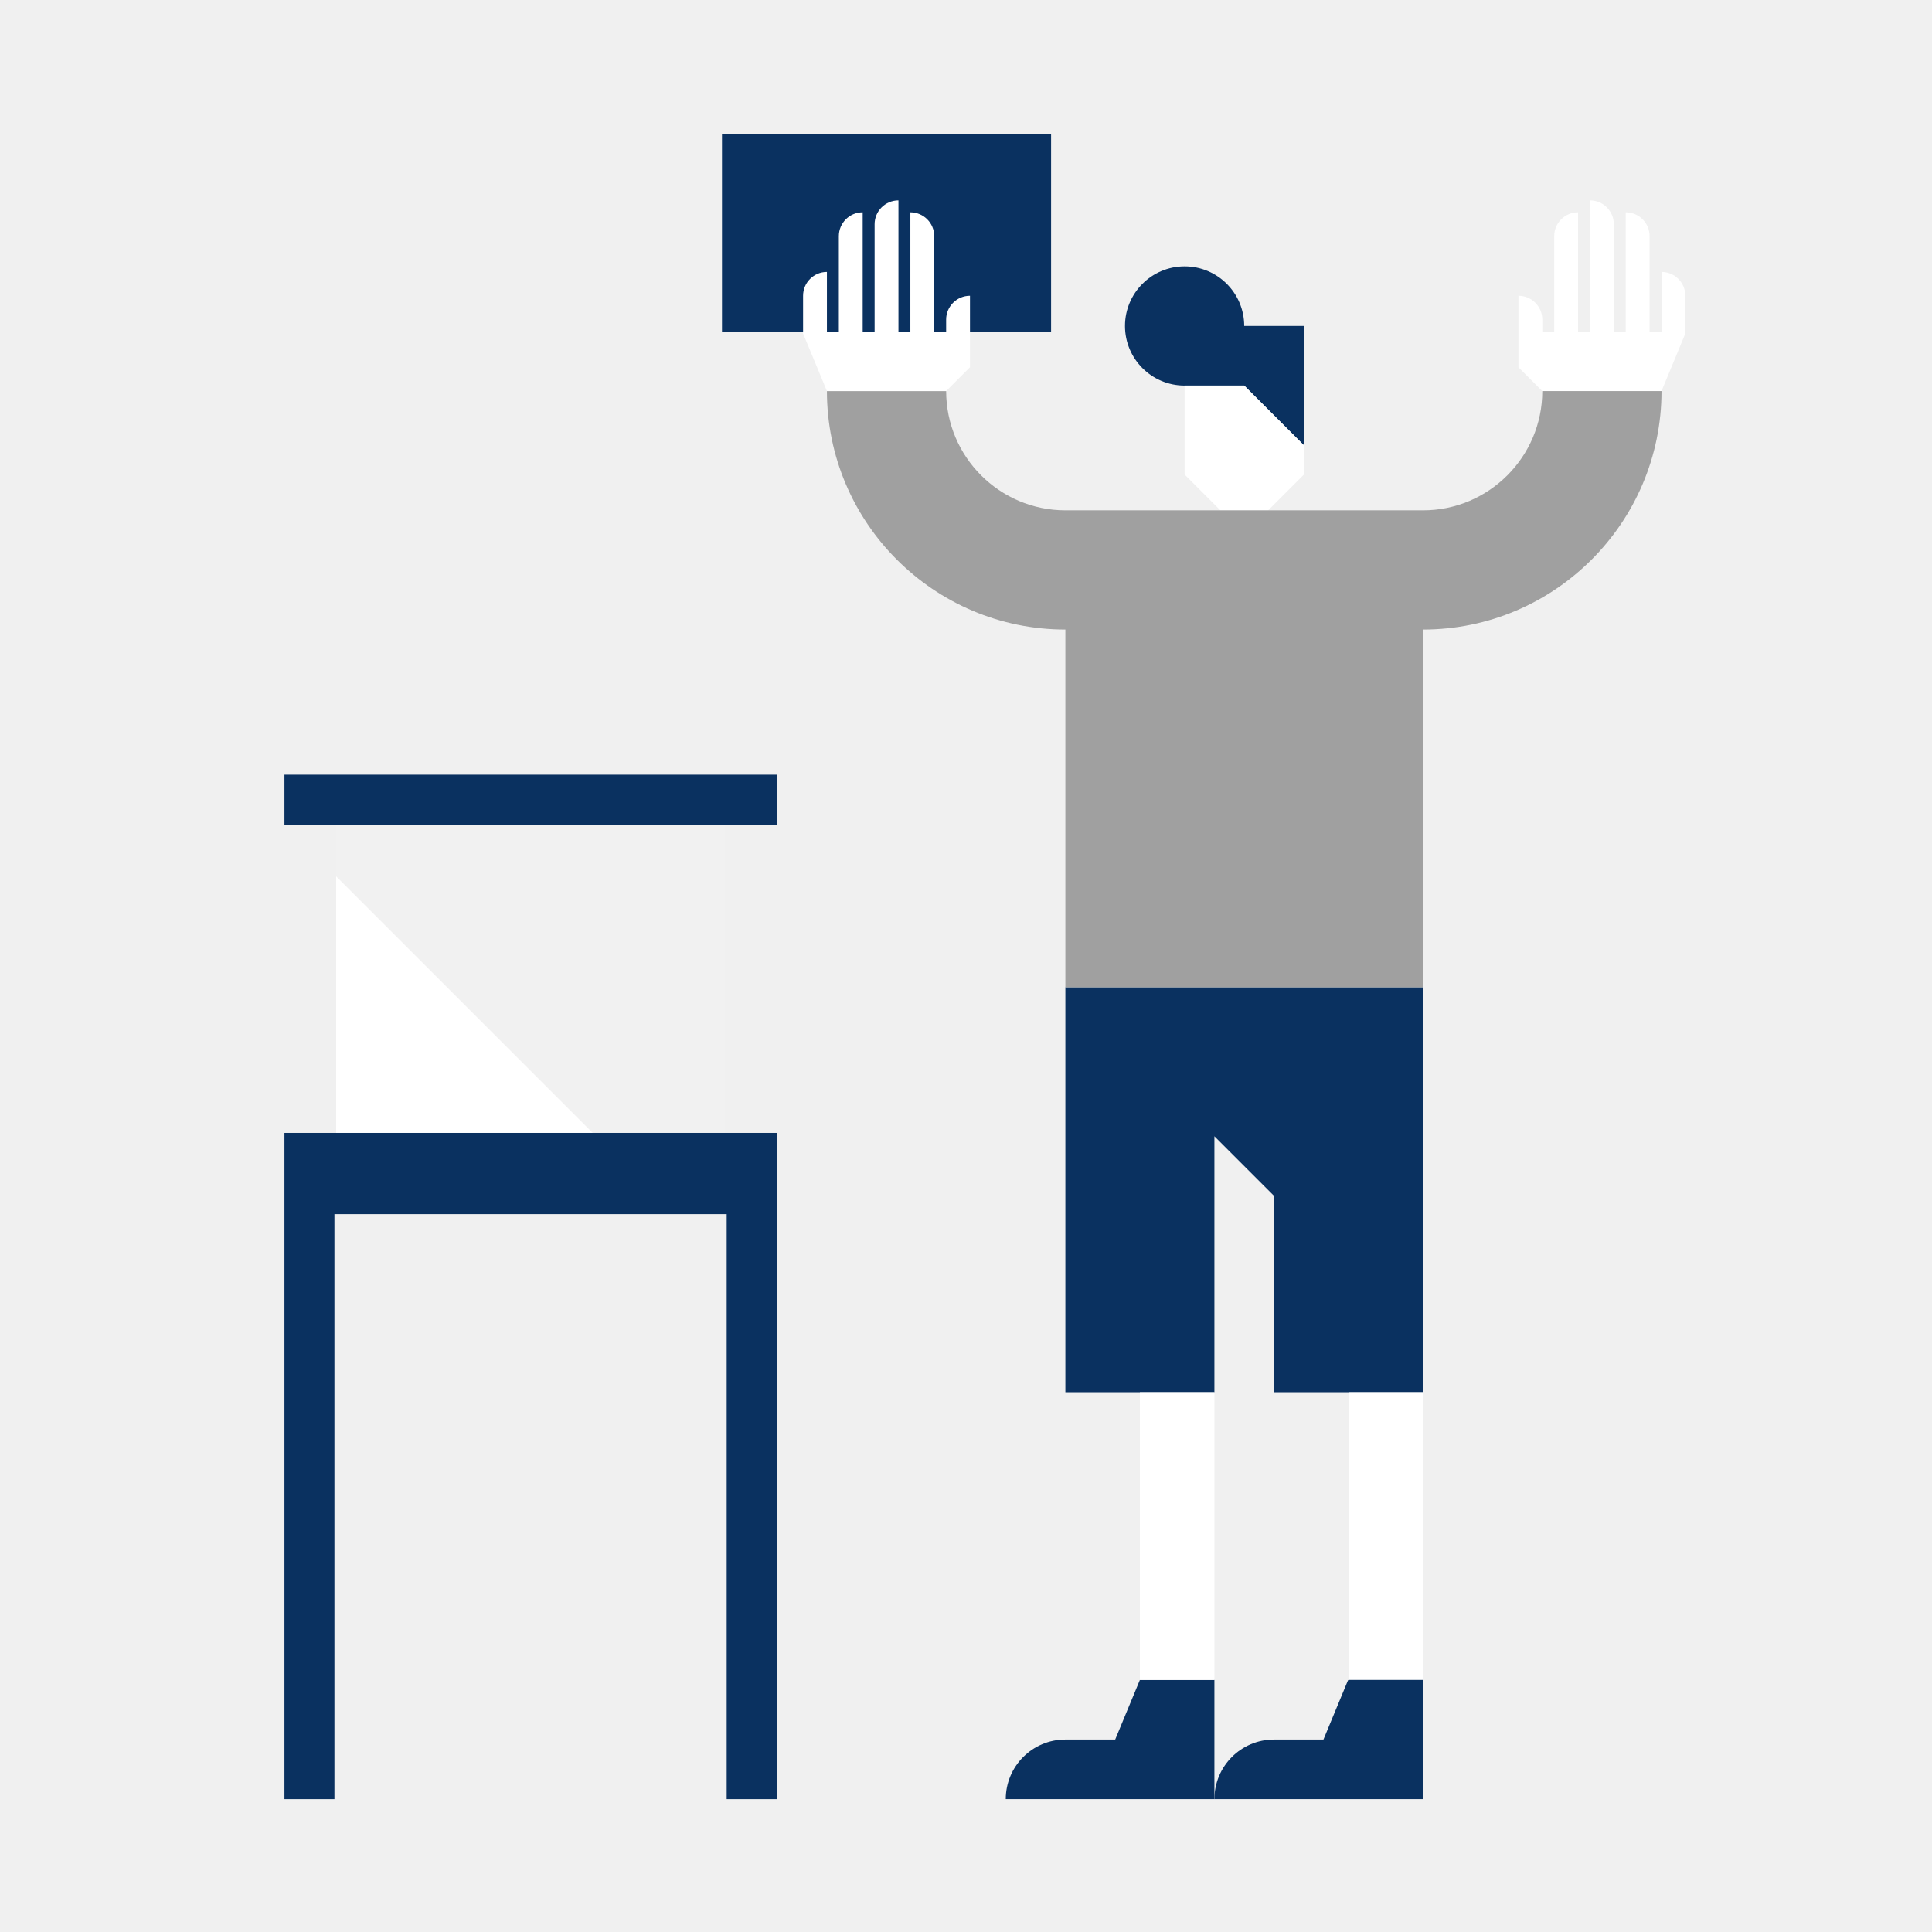
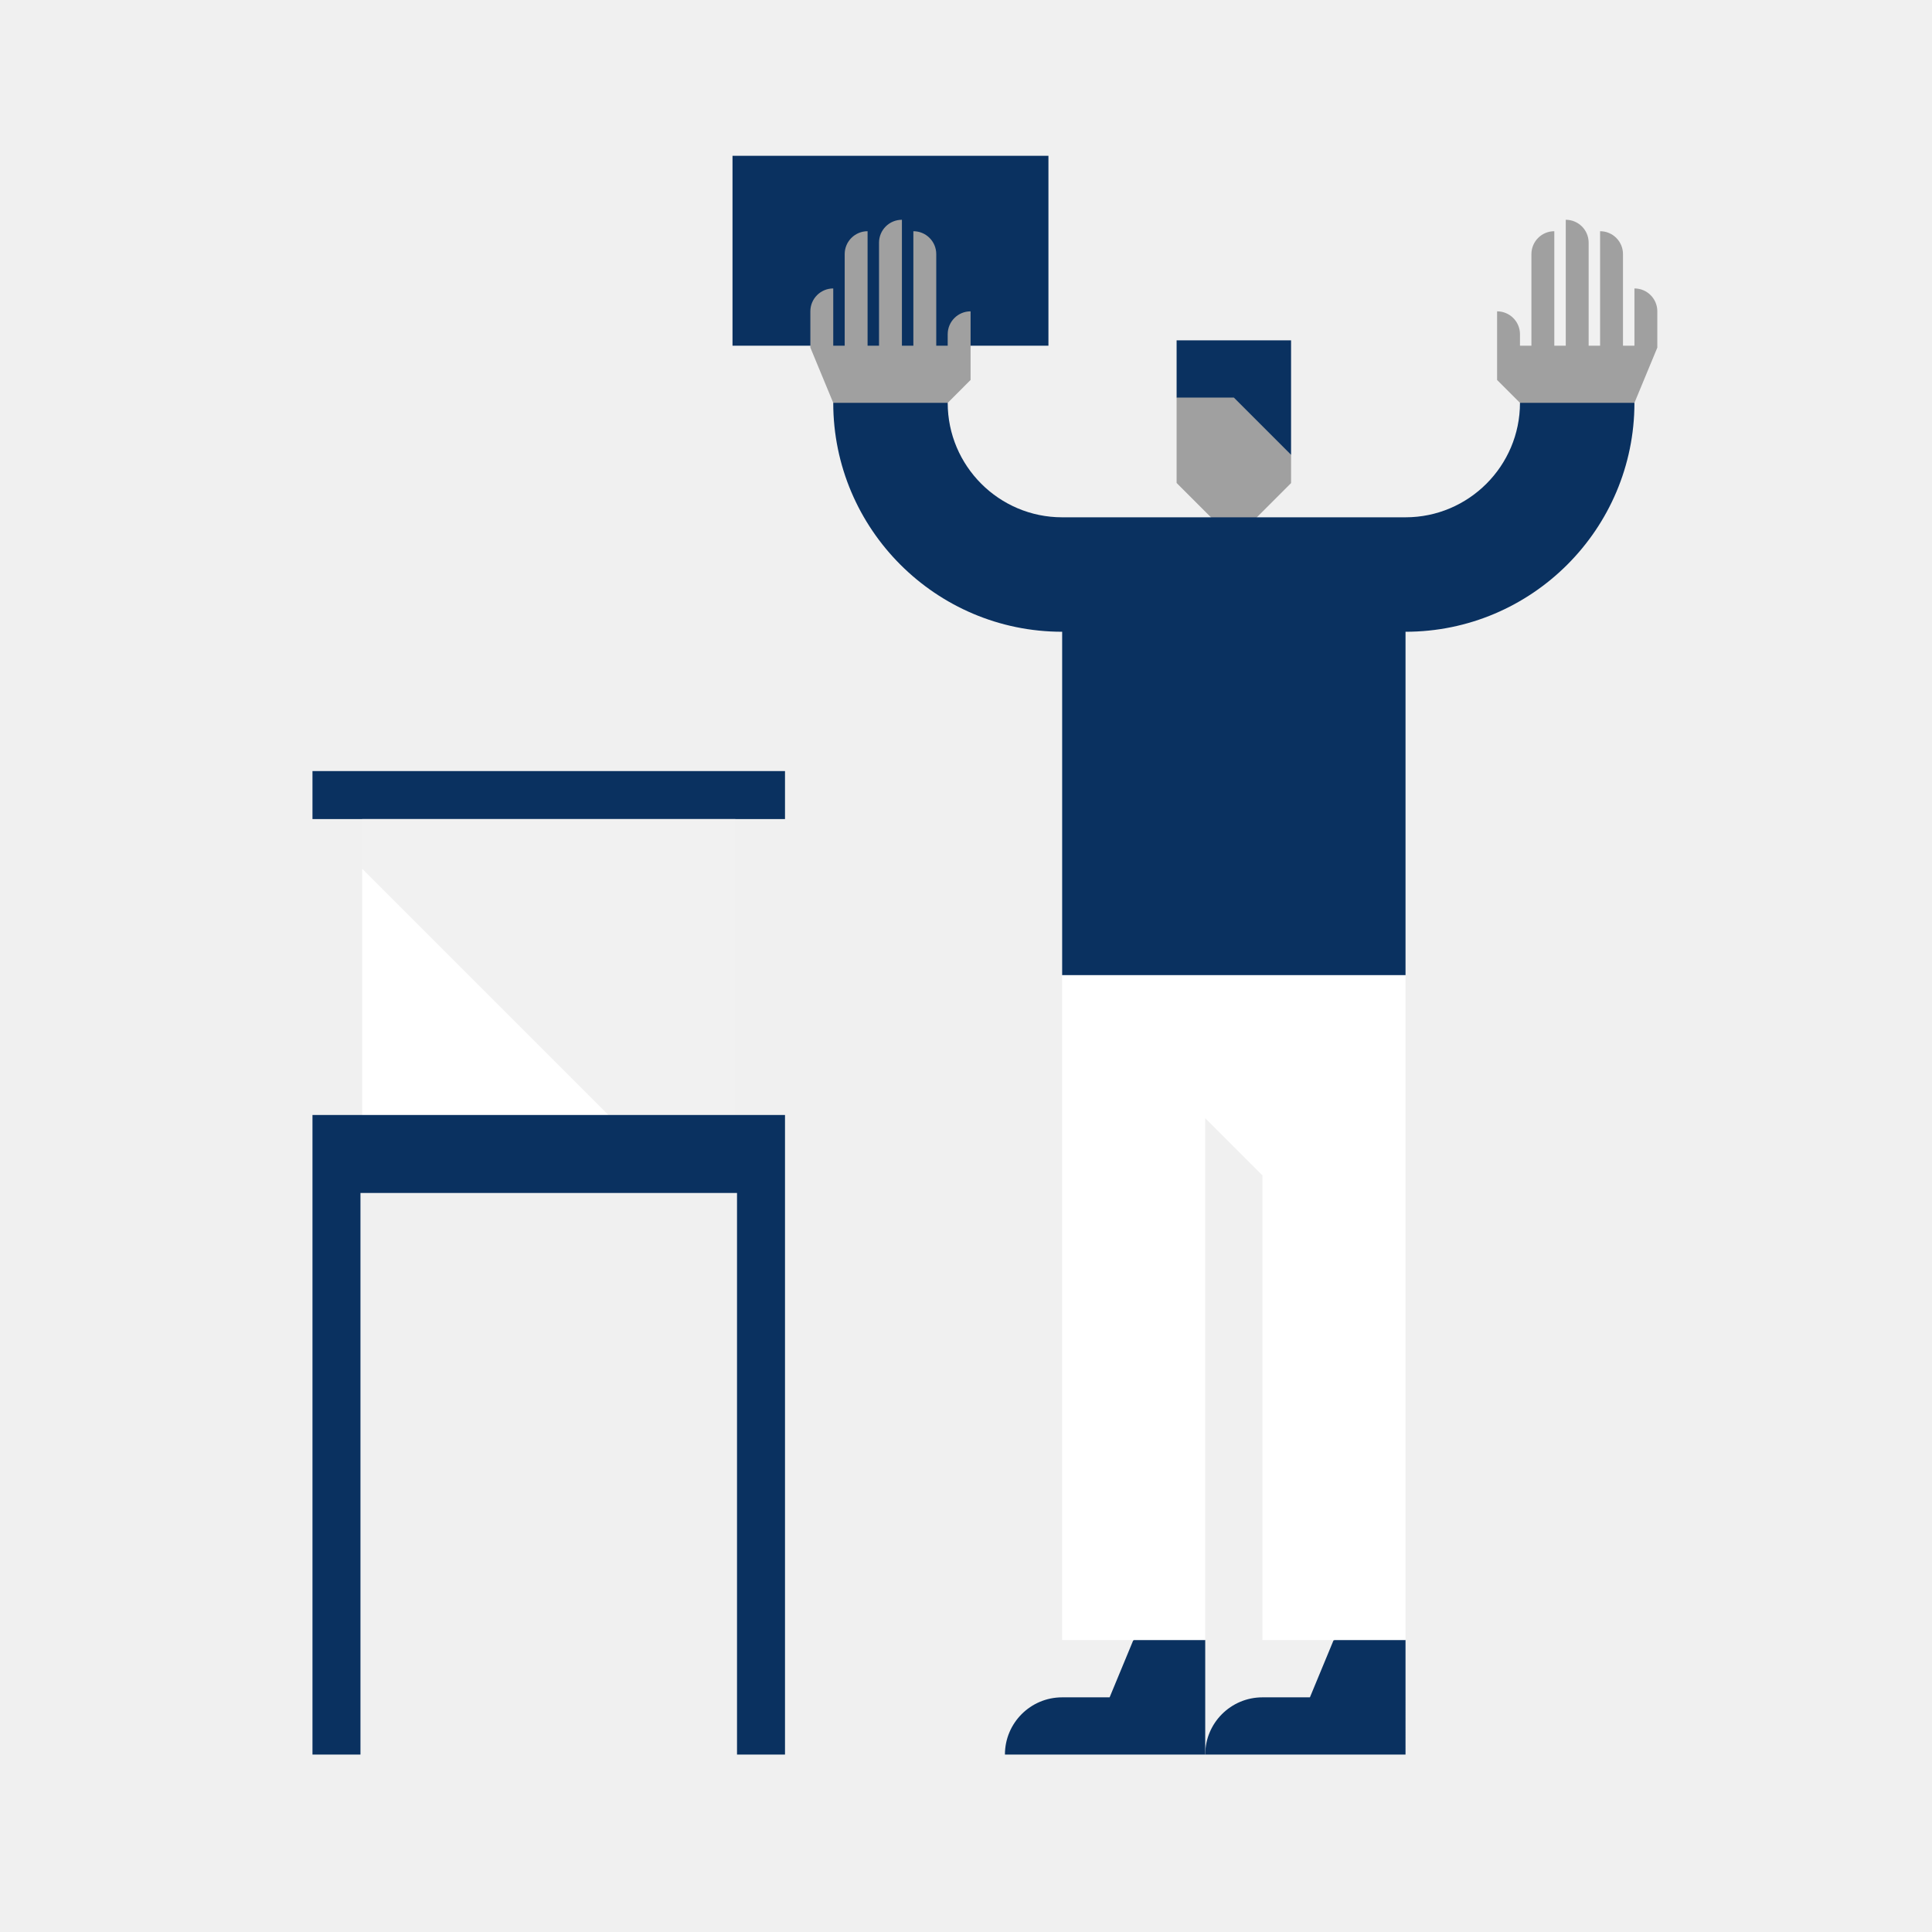
- <svg xmlns="http://www.w3.org/2000/svg" version="1.1" id="Layer_1" x="0px" y="0px" width="650px" height="650px" viewBox="0 0 650 650" enable-background="new 0 0 650 650" xml:space="preserve">
-   <rect x="242.905" y="45" fill="#0A3160" width="110.721" height="66.542" />
-   <rect x="95.7" y="260.63" fill="#0A3160" width="165.602" height="16.818" />
-   <polygon fill="#F1F1F1" points="113.097,277.448 113.097,294.845 199.408,381.156 243.905,381.156 243.905,277.448 " />
-   <polygon fill="#FFFFFF" points="113.097,381.156 199.408,381.156 113.097,294.845 " />
-   <path fill="#0A3160" d="M418.603,109.672L418.603,109.672c-0.001-11.077-8.979-20.056-20.057-20.056  c-11.077,0-20.056,8.979-20.056,20.056c0,11.077,8.979,20.056,20.056,20.056v0h20.057l20.056,20.056v-40.112H418.603z" />
-   <polygon fill="#FFFFFF" points="418.603,129.728 398.546,129.728 398.546,159.658 410.58,171.692 426.664,171.692 438.659,159.698   438.659,159.658 438.659,149.784 " />
-   <path fill="#0A3160" d="M383.504,565.192L383.504,565.192l-8.307,20.056h-16.763c-11.077,0-20.056,8.979-20.056,20.056h30.084  h10.028h5.014h25.07v-40.112H383.504z" />
-   <polygon fill="#0A3160" points="438.659,332.141 428.63,332.141 408.574,332.141 358.434,332.141 358.434,468.397 408.574,468.397   408.574,382.281 428.63,402.337 428.63,468.397 478.771,468.397 478.771,332.141 " />
-   <path fill="#FFFFFF" d="M558.995,91.486v8.022v8.022v4.011h-4.011v-32.09c0-4.431-3.592-8.022-8.022-8.022v8.022v8.022v24.067  h-4.011V75.441c0-4.431-3.592-8.022-8.022-8.022v8.022v8.022v28.079h-4.011V87.475v-8.022V71.43c-4.431,0-8.022,3.592-8.022,8.022  v32.09h-4.011v-4.011c0-4.431-3.592-8.022-8.022-8.022v8.022v8.022v8.004l8.022,8.022h4.011h8.022h4.011h8.022h4.011h8.022h4.011  l8.022-19.368V99.508C567.018,95.078,563.426,91.486,558.995,91.486z" />
-   <path fill="#A0A0A0" d="M518.883,131.58c0,22.118-17.994,40.112-40.112,40.112v0H358.434v0c-22.118,0-40.112-17.994-40.112-40.112  h-40.113c0,44.236,35.989,80.224,80.225,80.224v120.337h120.337V211.804c44.236,0,80.225-35.988,80.225-80.224H518.883z" />
-   <path fill="#FFFFFF" d="M278.209,91.486v8.022v8.022v4.011h4.011v-32.09c0-4.431,3.592-8.022,8.022-8.022v8.022v8.022v24.067h4.011  V75.441c0-4.431,3.592-8.022,8.022-8.022v8.022v8.022v28.079h4.011V87.475v-8.022V71.43c4.431,0,8.022,3.592,8.022,8.022v32.09  h4.011v-4.011c0-4.431,3.592-8.022,8.022-8.022v8.022v8.022v8.004l-8.022,8.022h-4.011h-8.022h-4.011h-8.022h-4.011h-8.022h-4.011  l-8.022-19.368V99.508C270.187,95.078,273.779,91.486,278.209,91.486z" />
-   <rect x="383.504" y="468.397" fill="#FFFFFF" width="25.07" height="96.795" />
-   <rect x="453.7" y="468.397" fill="#FFFFFF" width="25.07" height="96.795" />
-   <path fill="#0A3160" d="M478.771,565.192h-25.07v0.188l-0.131-0.188l-8.307,20.056H428.63c-11.077,0-20.056,8.979-20.056,20.056  h30.084h10.028h5.014h25.07L478.771,565.192z" />
-   <polygon fill="#0A3160" points="95.7,381.156 95.7,408.485 95.7,408.485 95.7,605.304 112.518,605.304 112.518,408.485   244.485,408.485 244.485,605.304 261.302,605.304 261.302,408.485 261.302,404.867 261.302,381.156 " />
+ <svg xmlns="http://www.w3.org/2000/svg" version="1.1" id="Layer_1" x="0px" y="0px" viewBox="0 0 650 650" enable-background="new 0 0 650 650" xml:space="preserve">
+   <polygon fill="#0A3160" points="352.735,116.298 326.545,116.298 301.614,125.898 272.635,116.298 246.444,116.298 246.444,52.419   352.735,52.419 " />
+   <rect x="105.129" y="259.421" fill="#0A3160" width="158.976" height="16.145" />
+   <polygon fill="#FFFFFF" points="204.688,384.095 121.83,375.125 121.83,292.267 204.688,292.267 " />
+   <polygon fill="#F1F1F1" points="121.83,275.566 121.83,292.267 215.217,385.654 247.405,375.125 247.405,275.566 " />
+   <path fill="#0A3160" d="M472.872,551.797l-13.219-9.6l-10.847,9.6v0.18l-0.125-0.18l-7.975,19.254h-15.967  c-10.633,0-19.254,8.62-19.254,19.254h67.388L472.872,551.797z" />
+   <path fill="#0A3160" d="M405.485,551.797l-13.219-9.6l-10.847,9.6v0.18l-0.125-0.18l-7.975,19.254H357.35  c-10.633,0-19.254,8.62-19.254,19.254h67.388L405.485,551.797z" />
+   <polygon fill="#FFFFFF" points="415.112,303.92 357.351,328.071 357.351,551.797 405.484,551.797 405.484,376.205 424.738,395.458   424.738,551.797 472.872,551.797 472.872,328.071 " />
+   <polygon fill="#0A3160" points="395.858,133.757 395.858,133.757 409.733,149.857 434.365,153.01 434.365,114.503 415.112,114.503   415.111,114.503 395.858,114.503 " />
+   <polygon fill="#A0A0A0" points="415.112,133.757 395.858,133.757 395.858,162.489 415.131,181.762 434.365,162.527 434.365,162.489   434.365,153.01 " />
+   <path fill="#A0A0A0" d="M280.336,97.044v19.254h3.851V85.492c0-4.253,3.448-7.701,7.701-7.701v7.701v30.806h3.851V81.642  c0-4.253,3.448-7.701,7.701-7.701v42.358h3.851V77.791c4.253,0,7.701,3.448,7.701,7.701v30.806h3.851v-3.851  c0-4.253,3.448-7.701,7.701-7.701v23.087l-24.01,24.01l-22.199-16.308l-7.701-18.593v-12.195  C272.634,100.492,276.082,97.044,280.336,97.044z" />
+   <polygon fill="#0A3160" points="105.129,375.125 105.129,590.304 121.274,590.304 121.274,401.36 247.961,401.36 247.961,590.304   264.105,590.304 264.105,375.125 " />
+   <path fill="#A0A0A0" d="M549.887,97.044v19.254h-3.851V85.492c0-4.253-3.448-7.701-7.701-7.701v7.701v30.806h-3.851V81.642  c0-4.253-3.448-7.701-7.701-7.701v42.358h-3.851V77.791c-4.253,0-7.701,3.448-7.701,7.701v30.806h-3.851v-3.851  c0-4.253-3.448-7.701-7.701-7.701v23.087l24.01,24.01l22.199-16.308l7.701-18.593v-12.195  C557.589,100.492,554.141,97.044,549.887,97.044z" />
+   <path fill="#0A3160" d="M511.38,135.534c0,21.233-17.274,38.507-38.507,38.507v0H357.351v0c-21.233,0-38.507-17.274-38.507-38.507  h-38.508c0,42.466,34.549,77.014,77.015,77.014v115.522h115.522V212.549c42.466,0,77.015-34.548,77.015-77.014H511.38z" />
</svg>
